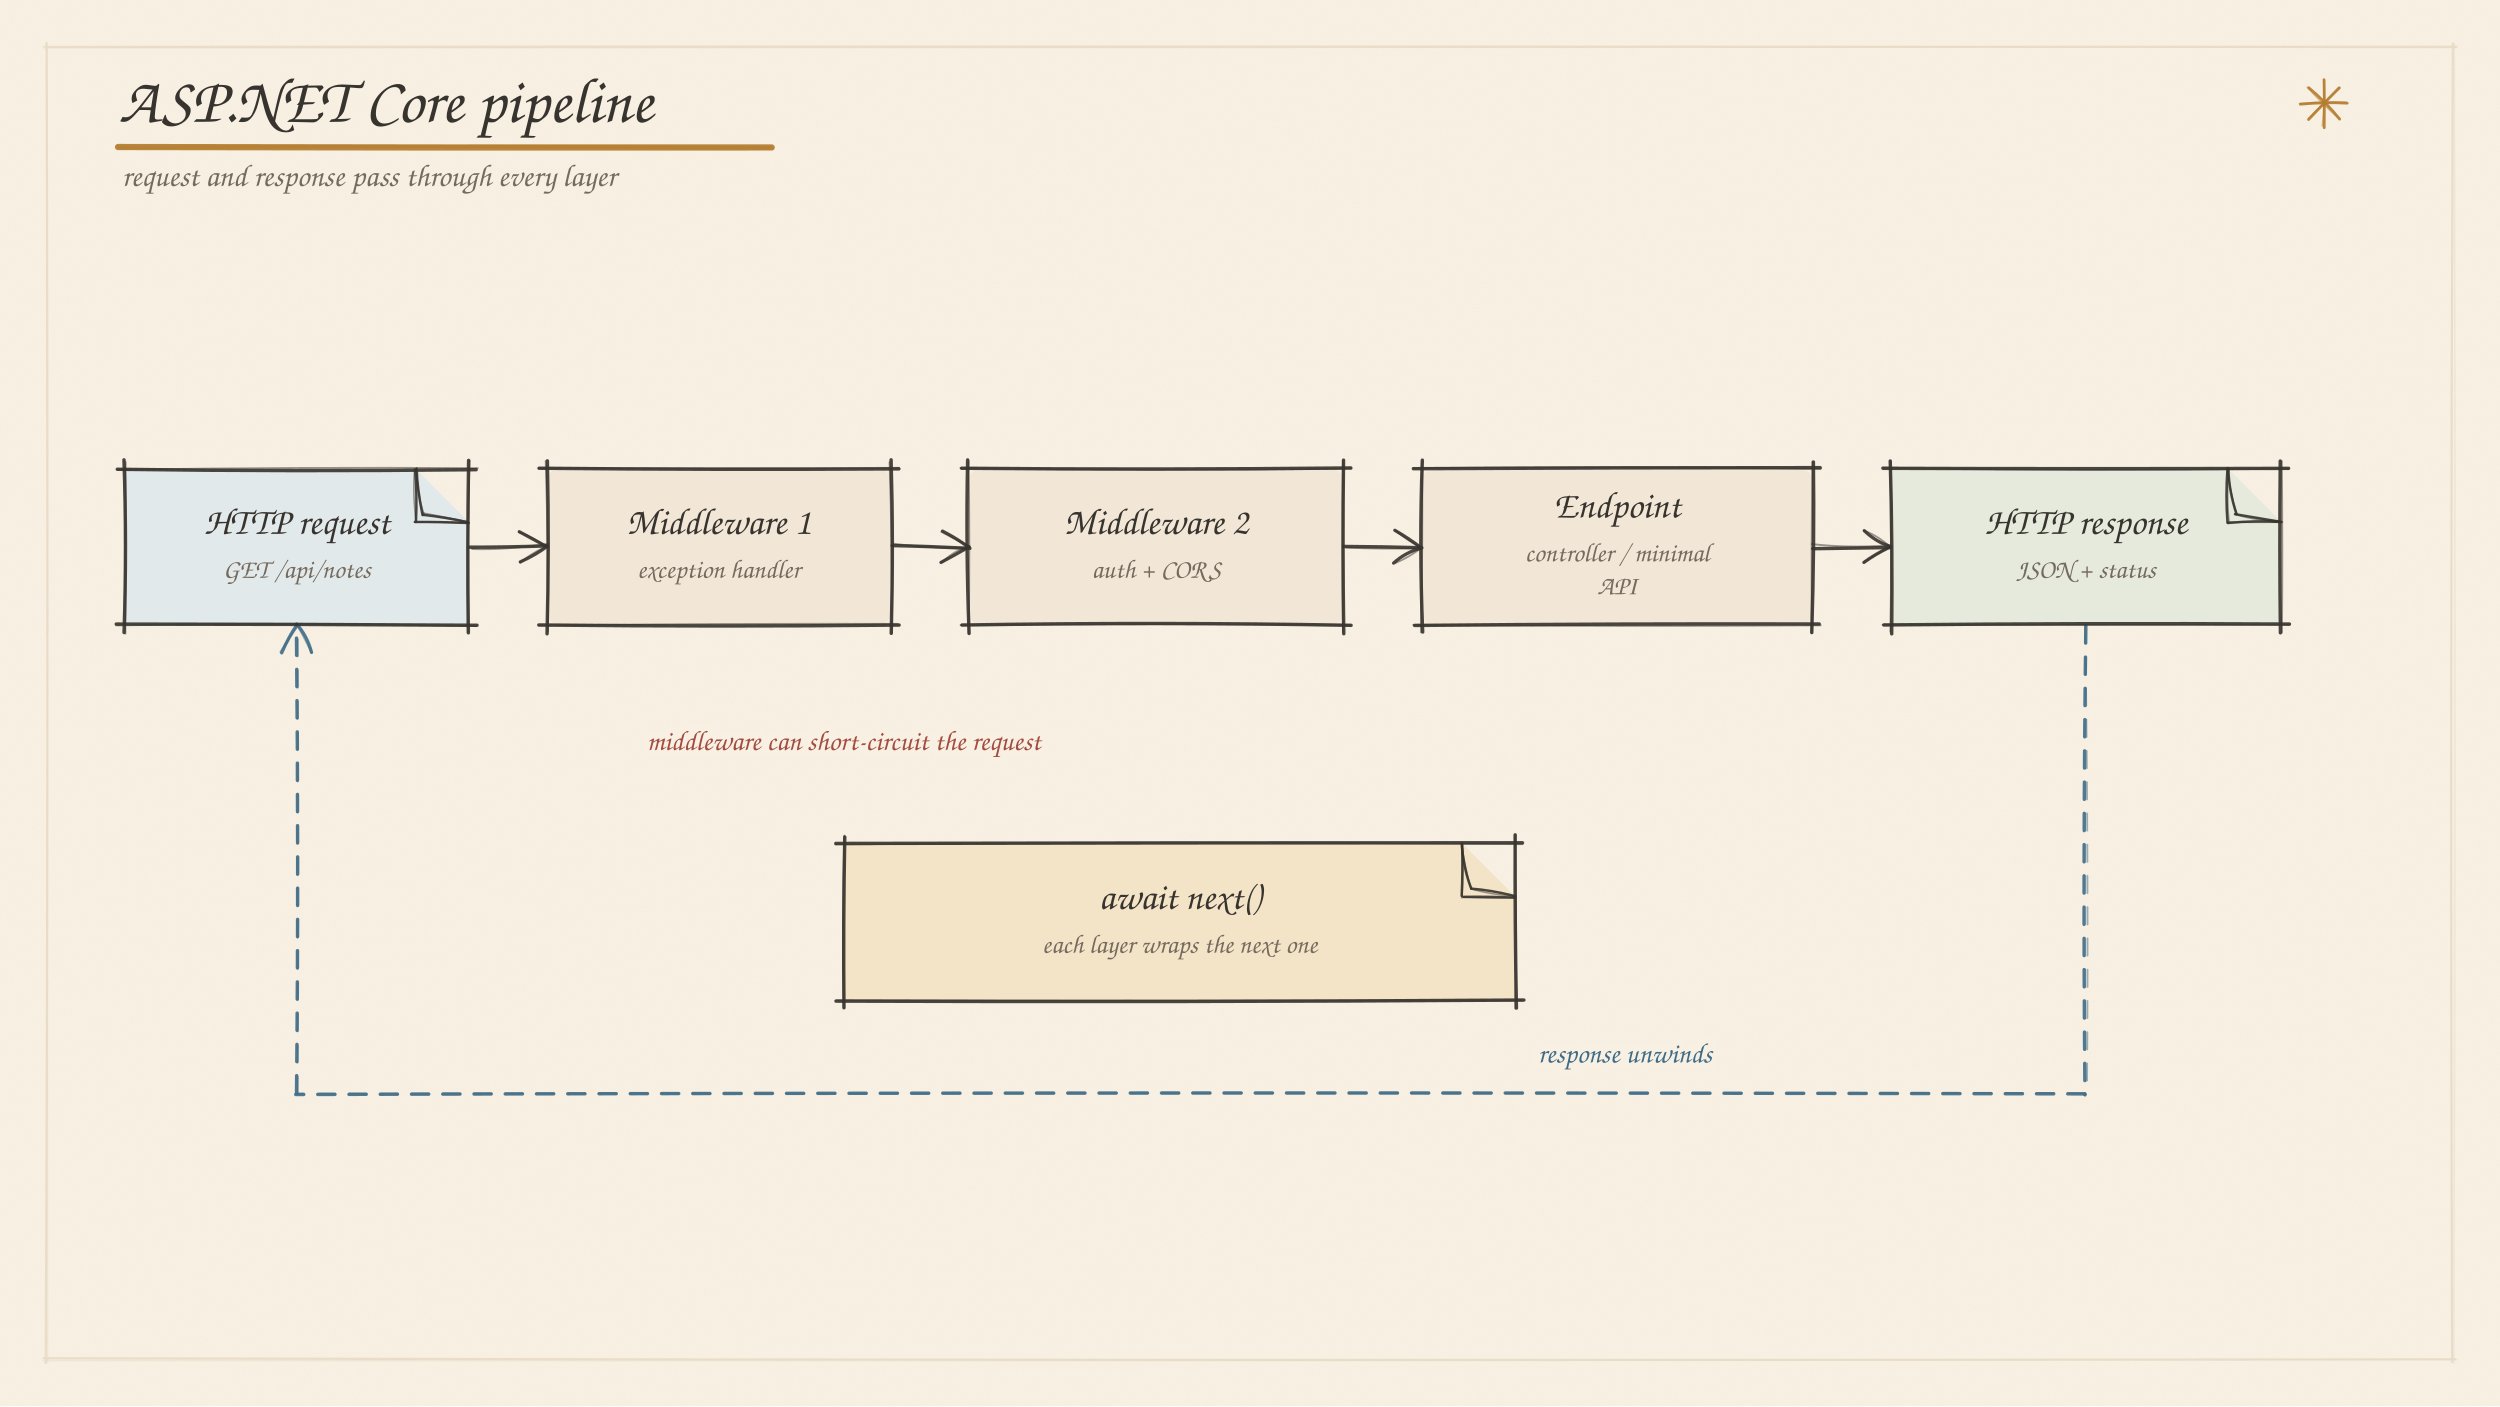
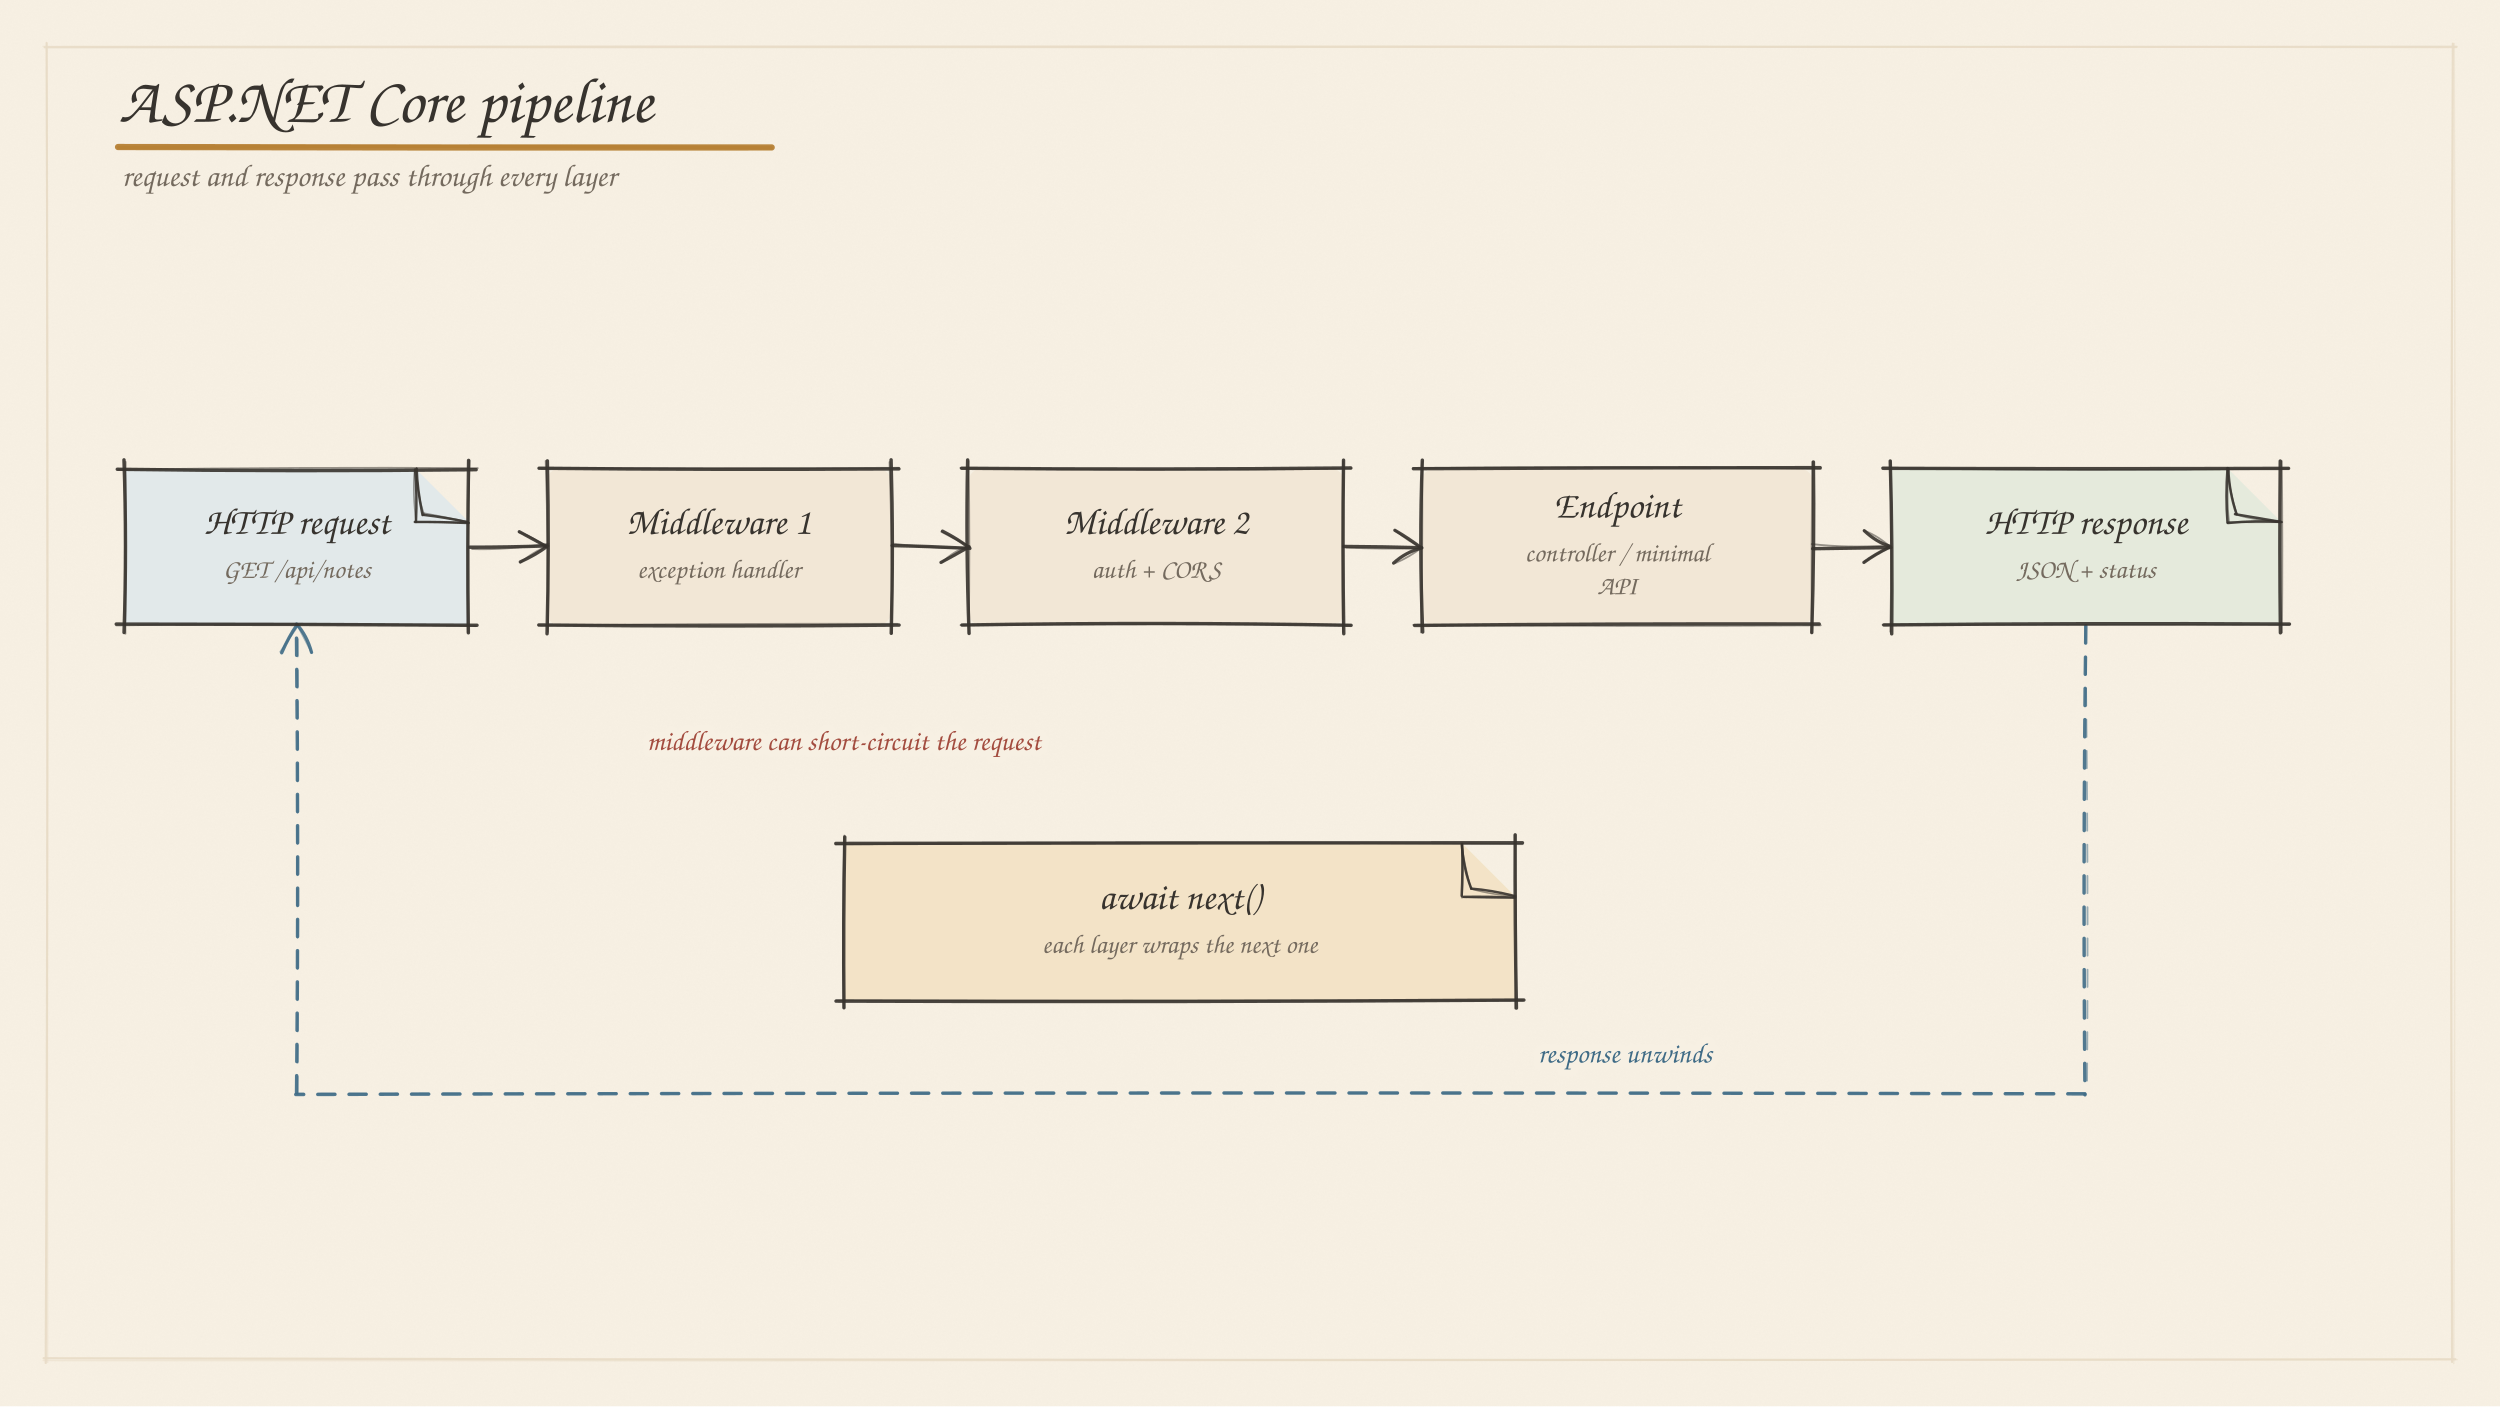
<svg xmlns="http://www.w3.org/2000/svg" width="1600" height="900" viewBox="0 0 1600 900" role="img" aria-label="Hand-drawn ASP.NET Core middleware pipeline">
  <defs>
    <filter id="paperNoise" x="0" y="0" width="100%" height="100%">
      <feTurbulence type="fractalNoise" baseFrequency="0.82" numOctaves="2" seed="44" stitchTiles="stitch" />
      <feColorMatrix type="saturate" values="0" />
      <feComponentTransfer>
        <feFuncA type="table" tableValues="0 0.18" />
      </feComponentTransfer>
    </filter>
  </defs>
  <rect width="1600" height="900" fill="#f7f0e3" />
  <rect width="1600" height="900" fill="#000" filter="url(#paperNoise)" opacity="0.13" />
  <path d="M 28.62 30.25 Q 798.08 30.01 1572.22 29.93" fill="none" stroke="#e8dbc6" stroke-width="1.4" stroke-linecap="round" opacity="0.9" />
  <path d="M 27.66 29.76 Q 798.79 28.65 1571.88 30.49" fill="none" stroke="#e8dbc6" stroke-width="1" stroke-linecap="round" opacity="0.5" />
  <path d="M 1569.81 27.93 Q 1568.05 451.92 1569.31 871.65" fill="none" stroke="#e8dbc6" stroke-width="1.4" stroke-linecap="round" opacity="0.9" />
  <path d="M 1570.73 27.98 Q 1571.79 451.93 1570.4 872.71" fill="none" stroke="#e8dbc6" stroke-width="1" stroke-linecap="round" opacity="0.5" />
  <path d="M 1571.34 869.93 Q 798.93 871.08 27.91 869.27" fill="none" stroke="#e8dbc6" stroke-width="1.4" stroke-linecap="round" opacity="0.9" />
  <path d="M 1572.56 870.14 Q 801.41 871.11 27.74 870.73" fill="none" stroke="#e8dbc6" stroke-width="1" stroke-linecap="round" opacity="0.5" />
  <path d="M 29.26 872.34 Q 31.18 450.4 29.83 27.48" fill="none" stroke="#e8dbc6" stroke-width="1.4" stroke-linecap="round" opacity="0.9" />
  <path d="M 30.42 871.91 Q 30.34 450.92 29.88 28.01" fill="none" stroke="#e8dbc6" stroke-width="1" stroke-linecap="round" opacity="0.5" />
  <text x="76" y="78" text-anchor="start" font-family="'Segoe Print','Bradley Hand','Comic Sans MS',cursive" font-size="41" fill="#37332e" font-weight="600">ASP.NET Core pipeline</text>
  <text x="78" y="119" text-anchor="start" font-family="'Segoe Print','Bradley Hand','Comic Sans MS',cursive" font-size="20" fill="#746a5e">request and response pass through every layer</text>
  <path d="M 75.54 94.09 Q 284.11 94.57 493.88 94.36" fill="none" stroke="#b47b2c" stroke-width="4" stroke-linecap="round" opacity="0.9" />
  <path d="M 75.91 94.39 Q 284.1 93.1 493.6 94.61" fill="none" stroke="#b47b2c" stroke-width="2.2" stroke-linecap="round" opacity="0.5" />
-   <path d="M 1472.24 66.69 Q 1487.98 65.2 1502.2 66.02" fill="none" stroke="#b47b2c" stroke-width="1.8" stroke-linecap="round" opacity="0.9" />
-   <path d="M 1471.68 66.32 Q 1488.6 64.84 1501.55 65.41" fill="none" stroke="#b47b2c" stroke-width="1" stroke-linecap="round" opacity="0.5" />
-   <path d="M 1487.43 51.21 Q 1487.73 64.34 1487.49 81.71" fill="none" stroke="#b47b2c" stroke-width="1.8" stroke-linecap="round" opacity="0.9" />
-   <path d="M 1487.11 50.33 Q 1487.96 66.18 1486.29 80.62" fill="none" stroke="#b47b2c" stroke-width="1" stroke-linecap="round" opacity="0.5" />
-   <path d="M 1477.6 56.15 Q 1488.6 65.38 1497.39 76.23" fill="none" stroke="#b47b2c" stroke-width="1.8" stroke-linecap="round" opacity="0.9" />
-   <path d="M 1476.65 55.88 Q 1486.9 67.06 1497 75.99" fill="none" stroke="#b47b2c" stroke-width="1" stroke-linecap="round" opacity="0.5" />
-   <path d="M 1497.06 56.19 Q 1486.94 66.44 1477.44 76.5" fill="none" stroke="#b47b2c" stroke-width="1.8" stroke-linecap="round" opacity="0.9" />
-   <path d="M 1497.72 56.27 Q 1485.82 66.69 1477.63 75.81" fill="none" stroke="#b47b2c" stroke-width="1" stroke-linecap="round" opacity="0.5" />
  <path d="M 80 300 H 266 L 300 334 V 400 H 80 Z" fill="#e1e9ea" opacity="0.96" />
  <rect x="350" y="300" width="220" height="100" rx="8" fill="#f1e7d5" opacity="0.96" />
  <rect x="620" y="300" width="240" height="100" rx="8" fill="#f1e7d5" opacity="0.96" />
  <rect x="910" y="300" width="250" height="100" rx="8" fill="#f1e7d5" opacity="0.96" />
  <path d="M 1210 300 H 1426 L 1460 334 V 400 H 1210 Z" fill="#e4eadc" opacity="0.96" />
  <path d="M 540 540 H 936 L 970 574 V 640 H 540 Z" fill="#f2e3c6" opacity="0.96" />
  <path d="M 300.59 350.22 Q 324.56 350.23 350.42 349.36" fill="none" stroke="#37332e" stroke-width="2.2" stroke-linecap="round" opacity="0.9" />
  <path d="M 302.16 351.38 Q 322.95 352.13 350.99 348" fill="none" stroke="#37332e" stroke-width="1.21" stroke-linecap="round" opacity="0.5" />
  <path d="M 332.99 359.61 Q 342.37 355.36 349.58 350.1" fill="none" stroke="#37332e" stroke-width="2.1" stroke-linecap="round" opacity="0.9" />
  <path d="M 333 360.17 Q 340.93 353.34 350.3 349.61" fill="none" stroke="#37332e" stroke-width="1.155" stroke-linecap="round" opacity="0.5" />
  <path d="M 332.34 340.29 Q 340.33 344.64 349.29 349.52" fill="none" stroke="#37332e" stroke-width="2.1" stroke-linecap="round" opacity="0.9" />
  <path d="M 332.04 340.59 Q 339.89 342.93 350.66 350.71" fill="none" stroke="#37332e" stroke-width="1.155" stroke-linecap="round" opacity="0.5" />
  <path d="M 571 349.17 Q 594.5 349.64 620.71 350.95" fill="none" stroke="#37332e" stroke-width="2.2" stroke-linecap="round" opacity="0.9" />
  <path d="M 571.81 347.97 Q 595.53 350.95 619.46 350.64" fill="none" stroke="#37332e" stroke-width="1.21" stroke-linecap="round" opacity="0.5" />
  <path d="M 602.23 359.95 Q 609.22 356.25 620.23 349.95" fill="none" stroke="#37332e" stroke-width="2.1" stroke-linecap="round" opacity="0.9" />
  <path d="M 602.93 359.92 Q 609.86 353.02 619.49 349.56" fill="none" stroke="#37332e" stroke-width="1.155" stroke-linecap="round" opacity="0.5" />
  <path d="M 603.21 339.91 Q 612.56 344.69 619.72 350.14" fill="none" stroke="#37332e" stroke-width="2.1" stroke-linecap="round" opacity="0.9" />
  <path d="M 602.43 340.32 Q 611.21 345.22 620.54 349.63" fill="none" stroke="#37332e" stroke-width="1.155" stroke-linecap="round" opacity="0.5" />
  <path d="M 859.95 349.73 Q 886.12 349.88 909.34 350.55" fill="none" stroke="#37332e" stroke-width="2.2" stroke-linecap="round" opacity="0.9" />
  <path d="M 861.62 350.45 Q 883.93 351.47 907.67 350.94" fill="none" stroke="#37332e" stroke-width="1.21" stroke-linecap="round" opacity="0.5" />
  <path d="M 891.91 360.38 Q 899.78 353.21 909.97 350.69" fill="none" stroke="#37332e" stroke-width="2.1" stroke-linecap="round" opacity="0.9" />
  <path d="M 892.97 360.39 Q 902.33 356.46 910.3 350.15" fill="none" stroke="#37332e" stroke-width="1.155" stroke-linecap="round" opacity="0.5" />
  <path d="M 892.71 339.39 Q 900.83 344.09 909.54 350.56" fill="none" stroke="#37332e" stroke-width="2.1" stroke-linecap="round" opacity="0.9" />
  <path d="M 893.01 339.53 Q 902.2 347.04 909.42 350.22" fill="none" stroke="#37332e" stroke-width="1.155" stroke-linecap="round" opacity="0.5" />
  <path d="M 1160.18 351.17 Q 1184.14 350.85 1210.15 350.42" fill="none" stroke="#37332e" stroke-width="2.2" stroke-linecap="round" opacity="0.9" />
  <path d="M 1159.51 348.2 Q 1182.97 350.88 1207.94 349.06" fill="none" stroke="#37332e" stroke-width="1.21" stroke-linecap="round" opacity="0.5" />
  <path d="M 1192.9 359.95 Q 1199.94 354.78 1209.69 349.98" fill="none" stroke="#37332e" stroke-width="2.1" stroke-linecap="round" opacity="0.9" />
  <path d="M 1193.31 359.44 Q 1200.71 354.55 1209.62 350.1" fill="none" stroke="#37332e" stroke-width="1.155" stroke-linecap="round" opacity="0.5" />
  <path d="M 1193.16 339.67 Q 1200.98 347.03 1209.39 349.51" fill="none" stroke="#37332e" stroke-width="2.1" stroke-linecap="round" opacity="0.9" />
  <path d="M 1192.8 339.41 Q 1202.85 343.43 1210.05 350.38" fill="none" stroke="#37332e" stroke-width="1.155" stroke-linecap="round" opacity="0.5" />
  <path d="M 1334.94 400.56 Q 1333.01 552.05 1334.38 700.69" fill="none" stroke="#3f6b86" stroke-width="2.2" stroke-linecap="round" opacity="0.9" stroke-dasharray="11 9" />
  <path d="M 1334.54 400.61 Q 1336.73 551.36 1335.66 699.26" fill="none" stroke="#3f6b86" stroke-width="1.21" stroke-linecap="round" opacity="0.5" stroke-dasharray="11 9" />
  <path d="M 1334.37 700.08 Q 764.23 698.74 189.28 700.47" fill="none" stroke="#3f6b86" stroke-width="2.2" stroke-linecap="round" opacity="0.9" stroke-dasharray="11 9" />
  <path d="M 1334.48 699.55 Q 760.99 699.73 190.33 699.92" fill="none" stroke="#3f6b86" stroke-width="1.21" stroke-linecap="round" opacity="0.5" stroke-dasharray="11 9" />
  <path d="M 189.78 699.41 Q 191.27 552.08 189.7 400" fill="none" stroke="#3f6b86" stroke-width="2.2" stroke-linecap="round" opacity="0.9" stroke-dasharray="11 9" />
  <path d="M 190.54 700.12 Q 190.2 550.66 190.59 399.67" fill="none" stroke="#3f6b86" stroke-width="1.21" stroke-linecap="round" opacity="0.5" stroke-dasharray="11 9" />
  <path d="M 199.39 417.55 Q 196.5 406.84 189.8 399.37" fill="none" stroke="#3f6b86" stroke-width="2.1" stroke-linecap="round" opacity="0.9" />
  <path d="M 199.38 417.59 Q 195.52 409.89 190.16 399.92" fill="none" stroke="#3f6b86" stroke-width="1.155" stroke-linecap="round" opacity="0.5" />
  <path d="M 180.28 417.82 Q 185.16 406.8 189.86 400.29" fill="none" stroke="#3f6b86" stroke-width="2.1" stroke-linecap="round" opacity="0.9" />
  <path d="M 179.39 417.19 Q 184.99 408.69 190.75 400.41" fill="none" stroke="#3f6b86" stroke-width="1.155" stroke-linecap="round" opacity="0.5" />
  <text x="1040" y="680" text-anchor="middle" font-family="'Segoe Print','Bradley Hand','Comic Sans MS',cursive" font-size="18" fill="#3f6b86" stroke="#f7f0e3" stroke-width="9" stroke-linejoin="round" paint-order="stroke">response unwinds</text>
  <path d="M 75.07 300.33 Q 188.21 301.94 304.72 300.6" fill="none" stroke="#37332e" stroke-width="2.2" stroke-linecap="round" opacity="0.9" />
  <path d="M 75.71 300.59 Q 190.6 298.92 305.74 299.61" fill="none" stroke="#37332e" stroke-width="1.21" stroke-linecap="round" opacity="0.5" />
  <path d="M 299.9 294.65 Q 298.99 351.14 299.75 405" fill="none" stroke="#37332e" stroke-width="2.2" stroke-linecap="round" opacity="0.9" />
  <path d="M 300.52 294.76 Q 298.92 349.78 299.38 404.57" fill="none" stroke="#37332e" stroke-width="1.21" stroke-linecap="round" opacity="0.5" />
  <path d="M 305.28 400.17 Q 191.75 399.44 74.4 399.41" fill="none" stroke="#37332e" stroke-width="2.2" stroke-linecap="round" opacity="0.9" />
  <path d="M 304.56 400.71 Q 189.71 398.34 74.43 400.27" fill="none" stroke="#37332e" stroke-width="1.21" stroke-linecap="round" opacity="0.5" />
  <path d="M 79.39 404.8 Q 81.24 349.41 79.35 294.31" fill="none" stroke="#37332e" stroke-width="2.2" stroke-linecap="round" opacity="0.9" />
  <path d="M 80.26 405.56 Q 79.99 349.47 80.41 295.65" fill="none" stroke="#37332e" stroke-width="1.21" stroke-linecap="round" opacity="0.5" />
  <path d="M 266.68 300.08 Q 267.03 312.9 270.42 329.64" fill="none" stroke="#37332e" stroke-width="1.6" stroke-linecap="round" opacity="0.9" />
  <path d="M 266.59 299.39 Q 266.83 316.49 271.62 329.72" fill="none" stroke="#37332e" stroke-width="1" stroke-linecap="round" opacity="0.5" />
  <path d="M 270.86 329.5 Q 285.33 331.1 299.46 334.29" fill="none" stroke="#37332e" stroke-width="1.6" stroke-linecap="round" opacity="0.9" />
  <path d="M 270.48 328.27 Q 283.6 330.7 299.61 333.92" fill="none" stroke="#37332e" stroke-width="1" stroke-linecap="round" opacity="0.5" />
  <path d="M 265.67 300.51 Q 267.03 316.49 266.21 334" fill="none" stroke="#37332e" stroke-width="1.6" stroke-linecap="round" opacity="0.9" />
  <path d="M 265.33 300.71 Q 264.07 316.15 266.25 333.87" fill="none" stroke="#37332e" stroke-width="1" stroke-linecap="round" opacity="0.5" />
  <path d="M 265.5 334.05 Q 280.97 333.96 299.91 334.72" fill="none" stroke="#37332e" stroke-width="1.6" stroke-linecap="round" opacity="0.9" />
  <path d="M 266.41 334.25 Q 284.29 333.89 300.02 334.53" fill="none" stroke="#37332e" stroke-width="1" stroke-linecap="round" opacity="0.5" />
  <text x="190" y="341.72" text-anchor="middle" font-family="'Segoe Print','Bradley Hand','Comic Sans MS',cursive" font-size="24" fill="#37332e">HTTP request</text>
  <text x="190" y="369.8" text-anchor="middle" font-family="'Segoe Print','Bradley Hand','Comic Sans MS',cursive" font-size="17" fill="#746a5e">GET /api/notes</text>
  <path d="M 345 299.67 Q 458.04 300.8 575.3 300.08" fill="none" stroke="#37332e" stroke-width="2.2" stroke-linecap="round" opacity="0.9" />
  <path d="M 344.74 299.59 Q 460.85 299.95 575.36 299.41" fill="none" stroke="#37332e" stroke-width="1.21" stroke-linecap="round" opacity="0.5" />
  <path d="M 570.3 294.29 Q 571.87 349.27 570.39 405.32" fill="none" stroke="#37332e" stroke-width="2.2" stroke-linecap="round" opacity="0.9" />
  <path d="M 569.31 295.75 Q 571.16 349.88 570.68 405.4" fill="none" stroke="#37332e" stroke-width="1.21" stroke-linecap="round" opacity="0.5" />
  <path d="M 575.41 400.05 Q 460.38 401.24 344.83 399.98" fill="none" stroke="#37332e" stroke-width="2.2" stroke-linecap="round" opacity="0.9" />
  <path d="M 574.32 399.29 Q 460.97 398.99 344.8 400.3" fill="none" stroke="#37332e" stroke-width="1.21" stroke-linecap="round" opacity="0.5" />
  <path d="M 350.11 405.62 Q 351.51 351.57 350.32 294.96" fill="none" stroke="#37332e" stroke-width="2.2" stroke-linecap="round" opacity="0.9" />
  <path d="M 350.7 404.38 Q 350.93 350.12 349.26 295.05" fill="none" stroke="#37332e" stroke-width="1.21" stroke-linecap="round" opacity="0.5" />
  <text x="460" y="341.72" text-anchor="middle" font-family="'Segoe Print','Bradley Hand','Comic Sans MS',cursive" font-size="24" fill="#37332e">Middleware 1</text>
  <text x="460" y="369.8" text-anchor="middle" font-family="'Segoe Print','Bradley Hand','Comic Sans MS',cursive" font-size="17" fill="#746a5e">exception handler</text>
  <path d="M 615.44 299.68 Q 738.85 300.76 864.5 299.48" fill="none" stroke="#37332e" stroke-width="2.2" stroke-linecap="round" opacity="0.9" />
  <path d="M 614.65 299.46 Q 740.68 301.49 864.92 299.93" fill="none" stroke="#37332e" stroke-width="1.21" stroke-linecap="round" opacity="0.5" />
  <path d="M 859.86 294.5 Q 859.16 349.95 860.02 405.59" fill="none" stroke="#37332e" stroke-width="2.2" stroke-linecap="round" opacity="0.9" />
  <path d="M 859.55 295.28 Q 859.08 348.46 859.47 404.5" fill="none" stroke="#37332e" stroke-width="1.21" stroke-linecap="round" opacity="0.5" />
  <path d="M 864.7 400.21 Q 741.93 397.97 615.68 400.02" fill="none" stroke="#37332e" stroke-width="2.2" stroke-linecap="round" opacity="0.9" />
  <path d="M 864.38 399.98 Q 738.57 398.9 614.74 400.1" fill="none" stroke="#37332e" stroke-width="1.21" stroke-linecap="round" opacity="0.5" />
  <path d="M 620.21 405.41 Q 618.11 349.78 619.29 294.36" fill="none" stroke="#37332e" stroke-width="2.2" stroke-linecap="round" opacity="0.9" />
  <path d="M 619.96 405.15 Q 620.76 351.86 619.93 295.11" fill="none" stroke="#37332e" stroke-width="1.21" stroke-linecap="round" opacity="0.5" />
  <text x="740" y="341.72" text-anchor="middle" font-family="'Segoe Print','Bradley Hand','Comic Sans MS',cursive" font-size="24" fill="#37332e">Middleware 2</text>
  <text x="740" y="369.8" text-anchor="middle" font-family="'Segoe Print','Bradley Hand','Comic Sans MS',cursive" font-size="17" fill="#746a5e">auth + CORS</text>
  <path d="M 904.58 299.97 Q 1033.36 299.27 1164.92 299.3" fill="none" stroke="#37332e" stroke-width="2.2" stroke-linecap="round" opacity="0.9" />
  <path d="M 904.26 299.69 Q 1032.91 298.23 1165.27 300.12" fill="none" stroke="#37332e" stroke-width="1.21" stroke-linecap="round" opacity="0.5" />
  <path d="M 1160.58 295.7 Q 1161.27 348.96 1159.53 404.84" fill="none" stroke="#37332e" stroke-width="2.2" stroke-linecap="round" opacity="0.9" />
  <path d="M 1159.99 295.47 Q 1159.16 350.02 1159.57 405.12" fill="none" stroke="#37332e" stroke-width="1.21" stroke-linecap="round" opacity="0.5" />
  <path d="M 1164.28 399.36 Q 1035.78 399.02 905.34 400.28" fill="none" stroke="#37332e" stroke-width="2.2" stroke-linecap="round" opacity="0.9" />
  <path d="M 1165.25 400.19 Q 1036.2 401.1 904.52 399.91" fill="none" stroke="#37332e" stroke-width="1.21" stroke-linecap="round" opacity="0.5" />
  <path d="M 910.52 404.49 Q 908.24 349.43 910.29 294.5" fill="none" stroke="#37332e" stroke-width="2.2" stroke-linecap="round" opacity="0.9" />
  <path d="M 909.39 404.71 Q 910.6 350.57 910.16 295.66" fill="none" stroke="#37332e" stroke-width="1.21" stroke-linecap="round" opacity="0.5" />
  <text x="1035" y="331.18" text-anchor="middle" font-family="'Segoe Print','Bradley Hand','Comic Sans MS',cursive" font-size="24" fill="#37332e">Endpoint</text>
  <text x="1035" y="359.26" text-anchor="middle" font-family="'Segoe Print','Bradley Hand','Comic Sans MS',cursive" font-size="17" fill="#746a5e">controller / minimal</text>
  <text x="1035" y="380.34" text-anchor="middle" font-family="'Segoe Print','Bradley Hand','Comic Sans MS',cursive" font-size="17" fill="#746a5e">API</text>
  <path d="M 1205.11 299.72 Q 1333.11 300.16 1464.68 299.75" fill="none" stroke="#37332e" stroke-width="2.2" stroke-linecap="round" opacity="0.9" />
  <path d="M 1204.65 299.26 Q 1334.23 302 1464.58 299.75" fill="none" stroke="#37332e" stroke-width="1.21" stroke-linecap="round" opacity="0.5" />
  <path d="M 1459.36 295.07 Q 1458.8 351.76 1459.46 405" fill="none" stroke="#37332e" stroke-width="2.2" stroke-linecap="round" opacity="0.9" />
  <path d="M 1460.35 295.14 Q 1460.93 351.01 1460.45 404.79" fill="none" stroke="#37332e" stroke-width="1.21" stroke-linecap="round" opacity="0.5" />
  <path d="M 1465.24 399.4 Q 1335.6 398.66 1205.65 399.97" fill="none" stroke="#37332e" stroke-width="2.2" stroke-linecap="round" opacity="0.9" />
  <path d="M 1465.25 399.9 Q 1334.34 400.17 1204.86 399.88" fill="none" stroke="#37332e" stroke-width="1.21" stroke-linecap="round" opacity="0.5" />
  <path d="M 1210.69 405.66 Q 1211.28 348.23 1209.76 295.05" fill="none" stroke="#37332e" stroke-width="2.2" stroke-linecap="round" opacity="0.9" />
  <path d="M 1209.81 404.35 Q 1210.96 350.95 1209.84 294.91" fill="none" stroke="#37332e" stroke-width="1.21" stroke-linecap="round" opacity="0.5" />
  <path d="M 1426.08 299.82 Q 1426.76 315.48 1431.38 329" fill="none" stroke="#37332e" stroke-width="1.6" stroke-linecap="round" opacity="0.9" />
  <path d="M 1425.28 299.38 Q 1426.67 312.71 1431.53 328.95" fill="none" stroke="#37332e" stroke-width="1" stroke-linecap="round" opacity="0.5" />
  <path d="M 1430.4 329.05 Q 1444.25 331.48 1460.11 334.1" fill="none" stroke="#37332e" stroke-width="1.6" stroke-linecap="round" opacity="0.9" />
  <path d="M 1430.93 329.34 Q 1444.1 333.41 1459.29 333.29" fill="none" stroke="#37332e" stroke-width="1" stroke-linecap="round" opacity="0.5" />
  <path d="M 1425.6 299.61 Q 1424.31 317.77 1425.59 334.45" fill="none" stroke="#37332e" stroke-width="1.6" stroke-linecap="round" opacity="0.9" />
  <path d="M 1426.66 299.73 Q 1424.8 317.09 1426.65 334.26" fill="none" stroke="#37332e" stroke-width="1" stroke-linecap="round" opacity="0.5" />
  <path d="M 1425.87 334.72 Q 1444.56 332.97 1459.35 334.06" fill="none" stroke="#37332e" stroke-width="1.6" stroke-linecap="round" opacity="0.9" />
  <path d="M 1425.98 334.05 Q 1441.83 334.52 1460.62 334.22" fill="none" stroke="#37332e" stroke-width="1" stroke-linecap="round" opacity="0.5" />
  <text x="1335" y="341.72" text-anchor="middle" font-family="'Segoe Print','Bradley Hand','Comic Sans MS',cursive" font-size="24" fill="#37332e">HTTP response</text>
  <text x="1335" y="369.8" text-anchor="middle" font-family="'Segoe Print','Bradley Hand','Comic Sans MS',cursive" font-size="17" fill="#746a5e">JSON + status</text>
  <path d="M 534.92 539.8 Q 755.79 539.35 974.37 539.38" fill="none" stroke="#37332e" stroke-width="2.2" stroke-linecap="round" opacity="0.9" />
  <path d="M 534.71 540.48 Q 756.89 538.46 974.5 540.24" fill="none" stroke="#37332e" stroke-width="1.21" stroke-linecap="round" opacity="0.5" />
  <path d="M 969.72 534.3 Q 969.46 591.75 970.52 645.16" fill="none" stroke="#37332e" stroke-width="2.2" stroke-linecap="round" opacity="0.9" />
  <path d="M 969.44 534.5 Q 970.83 591.04 969.71 645.45" fill="none" stroke="#37332e" stroke-width="1.21" stroke-linecap="round" opacity="0.5" />
  <path d="M 975.28 640.03 Q 753.46 641.52 535.05 640.71" fill="none" stroke="#37332e" stroke-width="2.2" stroke-linecap="round" opacity="0.9" />
  <path d="M 974.69 640.24 Q 755.73 640.58 535.31 640.2" fill="none" stroke="#37332e" stroke-width="1.21" stroke-linecap="round" opacity="0.5" />
  <path d="M 540.14 644.97 Q 539.62 590.47 540.65 535.71" fill="none" stroke="#37332e" stroke-width="2.2" stroke-linecap="round" opacity="0.9" />
  <path d="M 540.07 645.09 Q 539.01 589.67 540.38 534.78" fill="none" stroke="#37332e" stroke-width="1.21" stroke-linecap="round" opacity="0.5" />
  <path d="M 935.54 540.66 Q 936.77 556.55 941.51 568.39" fill="none" stroke="#37332e" stroke-width="1.6" stroke-linecap="round" opacity="0.9" />
  <path d="M 935.58 540.67 Q 937.1 552.97 941.38 568.81" fill="none" stroke="#37332e" stroke-width="1" stroke-linecap="round" opacity="0.5" />
  <path d="M 941.56 568.73 Q 954.23 569.65 969.33 573.45" fill="none" stroke="#37332e" stroke-width="1.6" stroke-linecap="round" opacity="0.9" />
  <path d="M 941.53 568.91 Q 955.62 572.9 970.28 573.48" fill="none" stroke="#37332e" stroke-width="1" stroke-linecap="round" opacity="0.5" />
  <path d="M 935.77 540.17 Q 936.22 557.26 935.48 573.35" fill="none" stroke="#37332e" stroke-width="1.6" stroke-linecap="round" opacity="0.9" />
  <path d="M 935.76 540.23 Q 936.72 558.24 935.7 574.63" fill="none" stroke="#37332e" stroke-width="1" stroke-linecap="round" opacity="0.5" />
  <path d="M 936.7 574 Q 953.29 573.77 969.69 574.48" fill="none" stroke="#37332e" stroke-width="1.6" stroke-linecap="round" opacity="0.9" />
  <path d="M 935.65 574.16 Q 954.89 575.29 969.55 574.55" fill="none" stroke="#37332e" stroke-width="1" stroke-linecap="round" opacity="0.5" />
  <text x="755" y="581.72" text-anchor="middle" font-family="'Segoe Print','Bradley Hand','Comic Sans MS',cursive" font-size="24" fill="#37332e">await next()</text>
  <text x="755" y="609.8" text-anchor="middle" font-family="'Segoe Print','Bradley Hand','Comic Sans MS',cursive" font-size="17" fill="#746a5e">each layer wraps the next one</text>
  <text x="540" y="480" text-anchor="middle" font-family="'Segoe Print','Bradley Hand','Comic Sans MS',cursive" font-size="18" fill="#a34c3f" stroke="#f7f0e3" stroke-width="8" stroke-linejoin="round" paint-order="stroke">middleware can short-circuit the request</text>
</svg>
